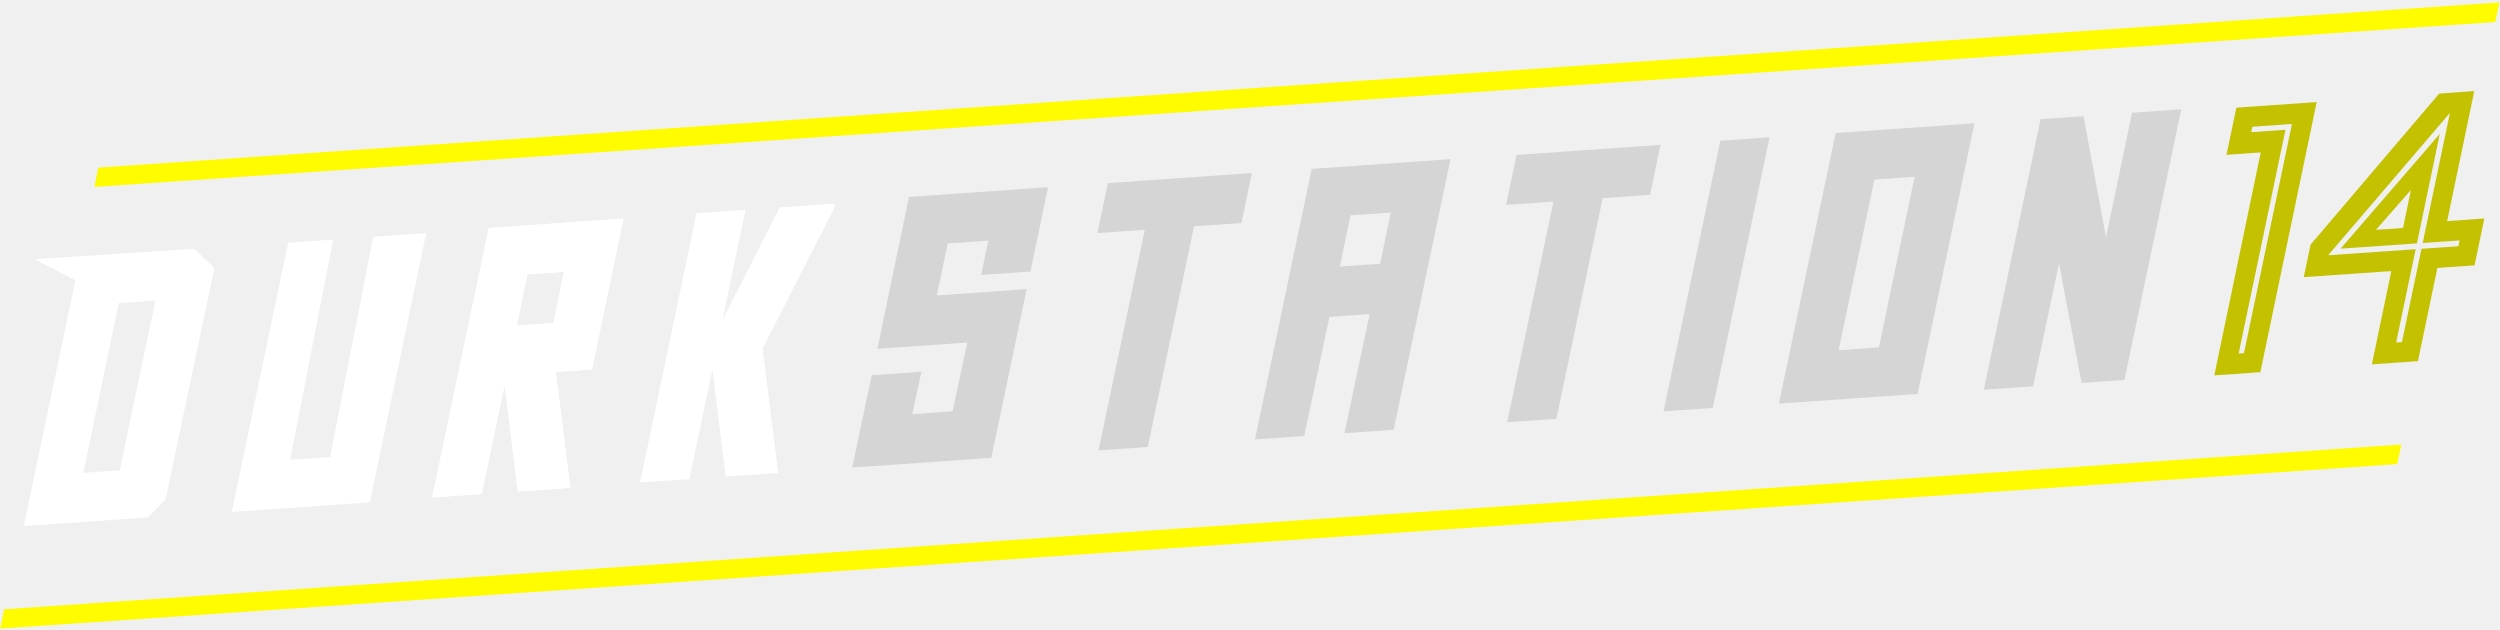
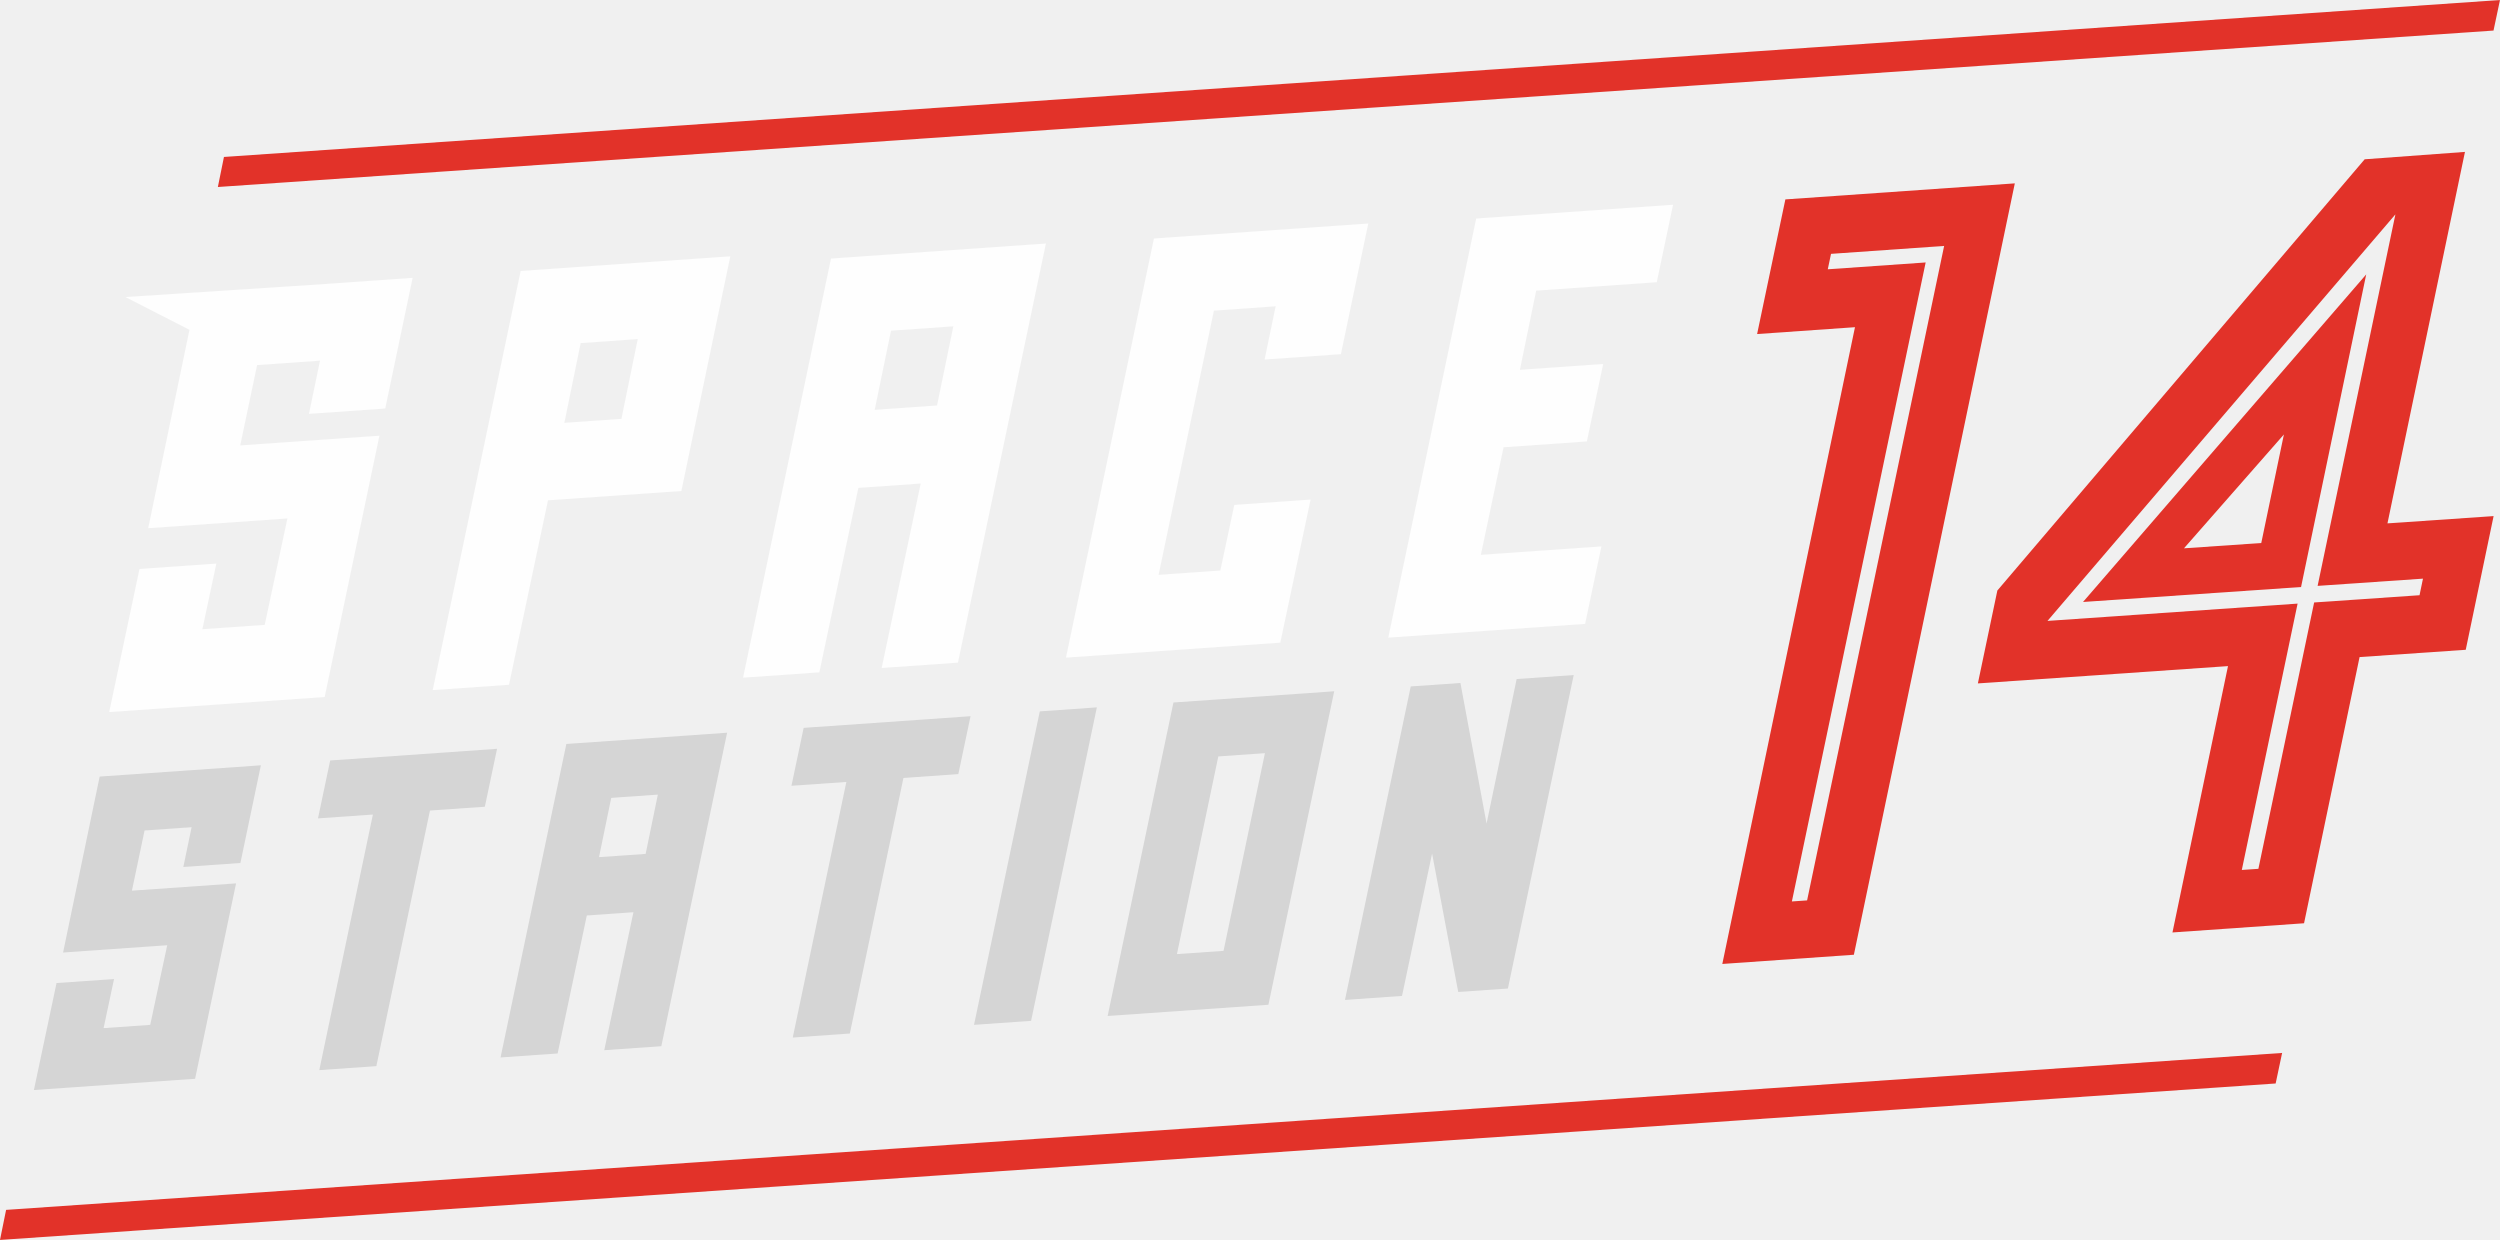
- <svg xmlns="http://www.w3.org/2000/svg" width="1001" height="252" viewBox="0 0 1001 252" fill="none">
-   <g clip-path="url(#clip0_235_486)">
-     <path d="M39.377 67.103L37.8 74.846L999.117 8.816L1000.78 0.957L39.377 67.103Z" fill="#FFFC00" />
-     <path d="M0.071 251.687L959.839 185.832L961.504 177.974L1.624 243.959L0.071 251.687Z" fill="#FFFC00" />
-     <path fill-rule="evenodd" clip-rule="evenodd" d="M9.521 210.625L30.17 112.246L13.778 103.782L77.772 99.637L85.838 107.27L66.285 200.063L59.114 207.177L9.521 210.625ZM33.351 189.313L48.025 188.329L52.225 167.785L62.259 120.329L47.573 121.335L33.351 189.313Z" fill="white" />
-     <path d="M133.422 95.916L149.452 94.794L132.183 182.975L116.153 184.097L133.422 95.916ZM92.777 204.995L112.402 203.626L128.431 202.504L148.057 201.129L170.678 93.309L115.4 97.175L92.777 204.995Z" fill="white" />
-     <path d="M221.609 129.35L206.927 130.374L211.123 109.853L225.803 108.824L221.609 129.35ZM195.691 91.306L173.072 199.172L192.828 197.796L202.046 154.089L207.349 196.784L228.368 195.319L222.561 148.916L237.037 147.906L249.622 87.534L195.691 91.306Z" fill="white" />
-     <path d="M228.368 195.319L207.349 196.784L202.046 154.089L192.828 197.796L173.072 199.172L195.691 91.306L211.123 109.853L206.927 130.374L221.609 129.35L225.803 108.824L211.123 109.853L195.691 91.306L249.622 87.534L237.037 147.906L222.561 148.916L228.368 195.319Z" fill="white" />
-     <path d="M311.566 189.338L290.546 190.802L285.244 148.107L276.025 191.814L256.27 193.191L278.897 85.386L298.502 84.013L289.237 128.223L312.239 83.051L334.305 81.506L333.852 83.662L305.34 139.596L311.566 189.338Z" fill="white" />
-     <path d="M411.082 115.762L375.096 118.277L379.463 97.488L395.722 96.35L392.862 110.104L412.588 108.727L419.663 74.949L363.952 78.84L351.308 139.666L387.293 137.152L381.418 164.673L365.307 165.801L368.923 148.835L349.048 150.222L341.217 187.215L396.928 183.324L411.082 115.762Z" fill="#D5D5D5" />
-     <path d="M439.393 93.336L458.364 92.012L439.845 180.355L459.57 178.972L478.091 90.628L497.061 89.304L501.277 69.277L443.61 73.311L439.393 93.336Z" fill="#D5D5D5" />
-     <path d="M536.51 106.716L540.725 86.242L556.836 85.114L552.618 105.59L536.51 106.716ZM558.038 172.078L580.778 63.711L525.216 67.6L502.48 175.967L522.204 174.583L532.292 126.89L548.403 125.761L538.315 173.458L558.038 172.078Z" fill="#D5D5D5" />
-     <path d="M623.191 167.684L641.712 79.341L660.683 78.009L664.901 57.987L607.233 62.021L603.018 82.043L621.988 80.718L603.469 169.062L623.191 167.684Z" fill="#D5D5D5" />
-     <path d="M666.072 164.719L685.796 163.343L708.532 54.976L688.808 56.359L666.072 164.719Z" fill="#D5D5D5" />
-     <path d="M750.511 71.898L766.623 70.77L752.316 139.094L736.207 140.222L750.511 71.898ZM712.267 161.618L767.825 157.738L790.561 49.37L735.001 53.251L712.267 161.618Z" fill="#D5D5D5" />
-     <path d="M814.05 154.685L824.436 105.461L833.469 153.323L850.635 152.123L873.374 43.755L853.65 45.139L843.258 95.111L834.225 46.495L817.06 47.696L794.329 156.063L814.05 154.685Z" fill="#D5D5D5" />
-     <path d="M901.388 52.913L901.845 50.747L917.699 49.638L898.491 141.396L896.358 141.545L915.109 51.954L901.388 52.913ZM905.046 149.016L927.607 40.866L895.445 43.114L891.483 61.993L905.202 61.033L886.605 150.31L905.046 149.016Z" fill="#C3C100" />
-     <path d="M980.953 45.204L970.051 97.291L984.821 96.277L984.337 98.602L969.564 99.616L961.747 136.96L959.423 137.12L967.244 99.776L932.184 102.204L980.953 45.204ZM922.427 110.966L957.487 108.538L949.704 145.883L968.149 144.593L975.933 107.27L990.813 106.249L994.719 87.504L979.843 88.525L990.706 36.442L976.649 37.477L925.16 97.938L922.427 110.966Z" fill="#C3C100" />
-     <path d="M976.885 53.622L937.188 99.551L967.749 97.454L976.885 53.622ZM965.346 76.063L962.174 91.283L951.336 92.027L965.346 76.063Z" fill="#C3C100" />
+ <svg xmlns="http://www.w3.org/2000/svg" width="113.674mm" height="56.38mm" viewBox="0 0 113.674 56.38" version="1.1" id="svg3223">
+   <defs id="defs3217" />
+   <g id="layer1" transform="translate(-56.55604,-109.3041)">
+     <g transform="translate(-3.779915,-23.48222)" id="g2559">
+       <path id="path148" style="fill:#e23229;fill-opacity:1;fill-rule:nonzero;stroke:none;stroke-width:0.348" d="m 143.444,145.031 0.148,-0.702 5.143,-0.36 -6.231,29.758 -0.692,0.048 6.083,-29.055 z m 1.187,31.167 7.318,-35.074 -10.433,0.729 -1.285,6.122 4.45,-0.311 -6.032,28.953 z" />
+       <path id="path152" style="fill:#e23229;fill-opacity:1;fill-rule:nonzero;stroke:none;stroke-width:0.348" d="m 169.254,142.534 -3.537,16.892 4.791,-0.329 -0.157,0.754 -4.792,0.329 -2.535,12.111 -0.754,0.052 2.537,-12.111 -11.373,0.787 z m -18.985,21.327 11.373,-0.787 -2.525,12.111 5.983,-0.418 2.525,-12.104 4.827,-0.331 1.267,-6.079 -4.826,0.331 3.524,-16.891 -4.56,0.336 -16.702,19.608 z" />
+       <path id="path156" style="fill:#fefefe;fill-opacity:1;fill-rule:nonzero;stroke:none;stroke-width:0.348" d="m 88.592,151.832 -2.595,0.181 0.742,-3.627 2.595,-0.182 z m -4.582,-6.724 -3.999,19.056 3.469,-0.242 1.774,-8.388 6.064,-0.423 2.225,-10.67 z" />
+       <path id="path160" style="fill:#fefefe;fill-opacity:1;fill-rule:nonzero;stroke:none;stroke-width:0.348" d="m 100.85,147.822 2.834,-0.198 -0.742,3.6 -2.834,0.198 z m -6.727,15.777 3.469,-0.242 1.774,-8.387 2.834,-0.198 -1.775,8.387 3.469,-0.243 3.999,-19.056 -9.772,0.683 z" />
+       <path id="path164" style="fill:#fefefe;fill-opacity:1;fill-rule:nonzero;stroke:none;stroke-width:0.348" d="m 108.805,162.688 9.746,-0.681 1.377,-6.505 -3.469,0.243 -0.635,2.983 -2.807,0.197 2.515,-12.014 2.807,-0.198 -0.502,2.42 3.469,-0.243 1.245,-5.94 -9.746,0.681 z" />
+       <path id="path168" style="fill:#fefefe;fill-opacity:1;fill-rule:nonzero;stroke:none;stroke-width:0.348" d="m 135.668,145.618 0.741,-3.521 -8.951,0.626 -3.998,19.056 8.951,-0.626 0.741,-3.521 -5.482,0.383 1.033,-4.892 3.787,-0.265 0.742,-3.521 -3.787,0.265 0.741,-3.601 z" />
+       <path id="path172" style="fill:#d5d5d5;fill-opacity:1;fill-rule:nonzero;stroke:none;stroke-width:0.348" d="m 71.07,172.953 -4.735,0.331 0.574,-2.735 2.139,-0.15 -0.376,1.809 2.595,-0.181 0.931,-4.443 -7.33,0.512 -1.664,8.001 4.735,-0.331 -0.773,3.62 -2.12,0.148 0.476,-2.232 -2.615,0.182 -1.03,4.866 7.33,-0.512 z" />
+       <path id="path176" style="fill:#d5d5d5;fill-opacity:1;fill-rule:nonzero;stroke:none;stroke-width:0.348" d="m 74.795,169.998 2.496,-0.174 -2.437,11.621 2.595,-0.182 2.437,-11.621 2.496,-0.174 0.555,-2.634 -7.588,0.531 z" />
+       <path id="path180" style="fill:#d5d5d5;fill-opacity:1;fill-rule:nonzero;stroke:none;stroke-width:0.348" d="m 87.573,171.759 0.555,-2.693 2.12,-0.148 -0.555,2.694 z m 2.833,8.598 2.992,-14.255 -7.31,0.512 -2.992,14.255 2.595,-0.182 1.327,-6.274 2.12,-0.148 -1.327,6.274 z" />
+       <path id="path184" style="fill:#d5d5d5;fill-opacity:1;fill-rule:nonzero;stroke:none;stroke-width:0.348" d="m 98.978,179.781 2.437,-11.621 2.496,-0.175 0.555,-2.634 -7.588,0.531 -0.555,2.634 2.496,-0.174 -2.437,11.621 z" />
+       <path id="path188" style="fill:#d5d5d5;fill-opacity:1;fill-rule:nonzero;stroke:none;stroke-width:0.348" d="m 104.624,179.386 2.595,-0.181 2.991,-14.255 -2.595,0.182 z" />
+       <path id="path192" style="fill:#d5d5d5;fill-opacity:1;fill-rule:nonzero;stroke:none;stroke-width:0.348" d="m 115.732,167.181 2.12,-0.148 -1.882,8.987 -2.119,0.148 z m -5.032,11.802 7.31,-0.51 2.992,-14.255 -7.31,0.51 z" />
+       <path id="path196" style="fill:#d5d5d5;fill-opacity:1;fill-rule:nonzero;stroke:none;stroke-width:0.348" d="m 124.085,178.071 1.367,-6.475 1.189,6.296 2.259,-0.158 2.992,-14.255 -2.595,0.182 -1.367,6.574 -1.189,-6.395 -2.259,0.158 -2.991,14.255 z" />
+       <path id="path200" style="fill:#fefefe;fill-opacity:1;fill-rule:nonzero;stroke:none;stroke-width:0.348" d="m 66.678,158.658 -1.377,6.505 9.798,-0.685 2.489,-11.88 -6.329,0.442 0.768,-3.655 2.86,-0.2 -0.503,2.419 3.469,-0.243 1.245,-5.94 -4.328,0.303 -8.729,0.57 2.91,1.489 -1.876,9.019 6.329,-0.442 -1.032,4.84 -2.834,0.197 0.635,-2.984 z" />
+       <path id="path204" style="fill:#e23229;fill-opacity:1;fill-rule:nonzero;stroke:none;stroke-width:0.348" d="m 70.519,139.923 -0.277,1.366 103.473,-7.113 0.294,-1.389 z" />
+       <path id="path208" style="fill:#e23229;fill-opacity:1;fill-rule:nonzero;stroke:none;stroke-width:0.348" d="m 60.336,189.166 103.473,-7.114 0.294,-1.389 -103.49,7.136 z" />
+       <path id="path1772" d="m 167.927,145.263 -12.877,14.895 9.914,-0.68 z m -3.743,7.278 -1.029,4.936 -3.515,0.241 z" style="fill:#e23229;fill-opacity:1;stroke:none;stroke-width:0.263px;stroke-linecap:butt;stroke-linejoin:miter;stroke-opacity:1" />
+     </g>
  </g>
-   <defs>
-     <clipPath id="clip0_235_486">
-       <rect width="1000.71" height="250.73" fill="white" transform="translate(0.0712891 0.957458)" />
-     </clipPath>
-   </defs>
</svg>
